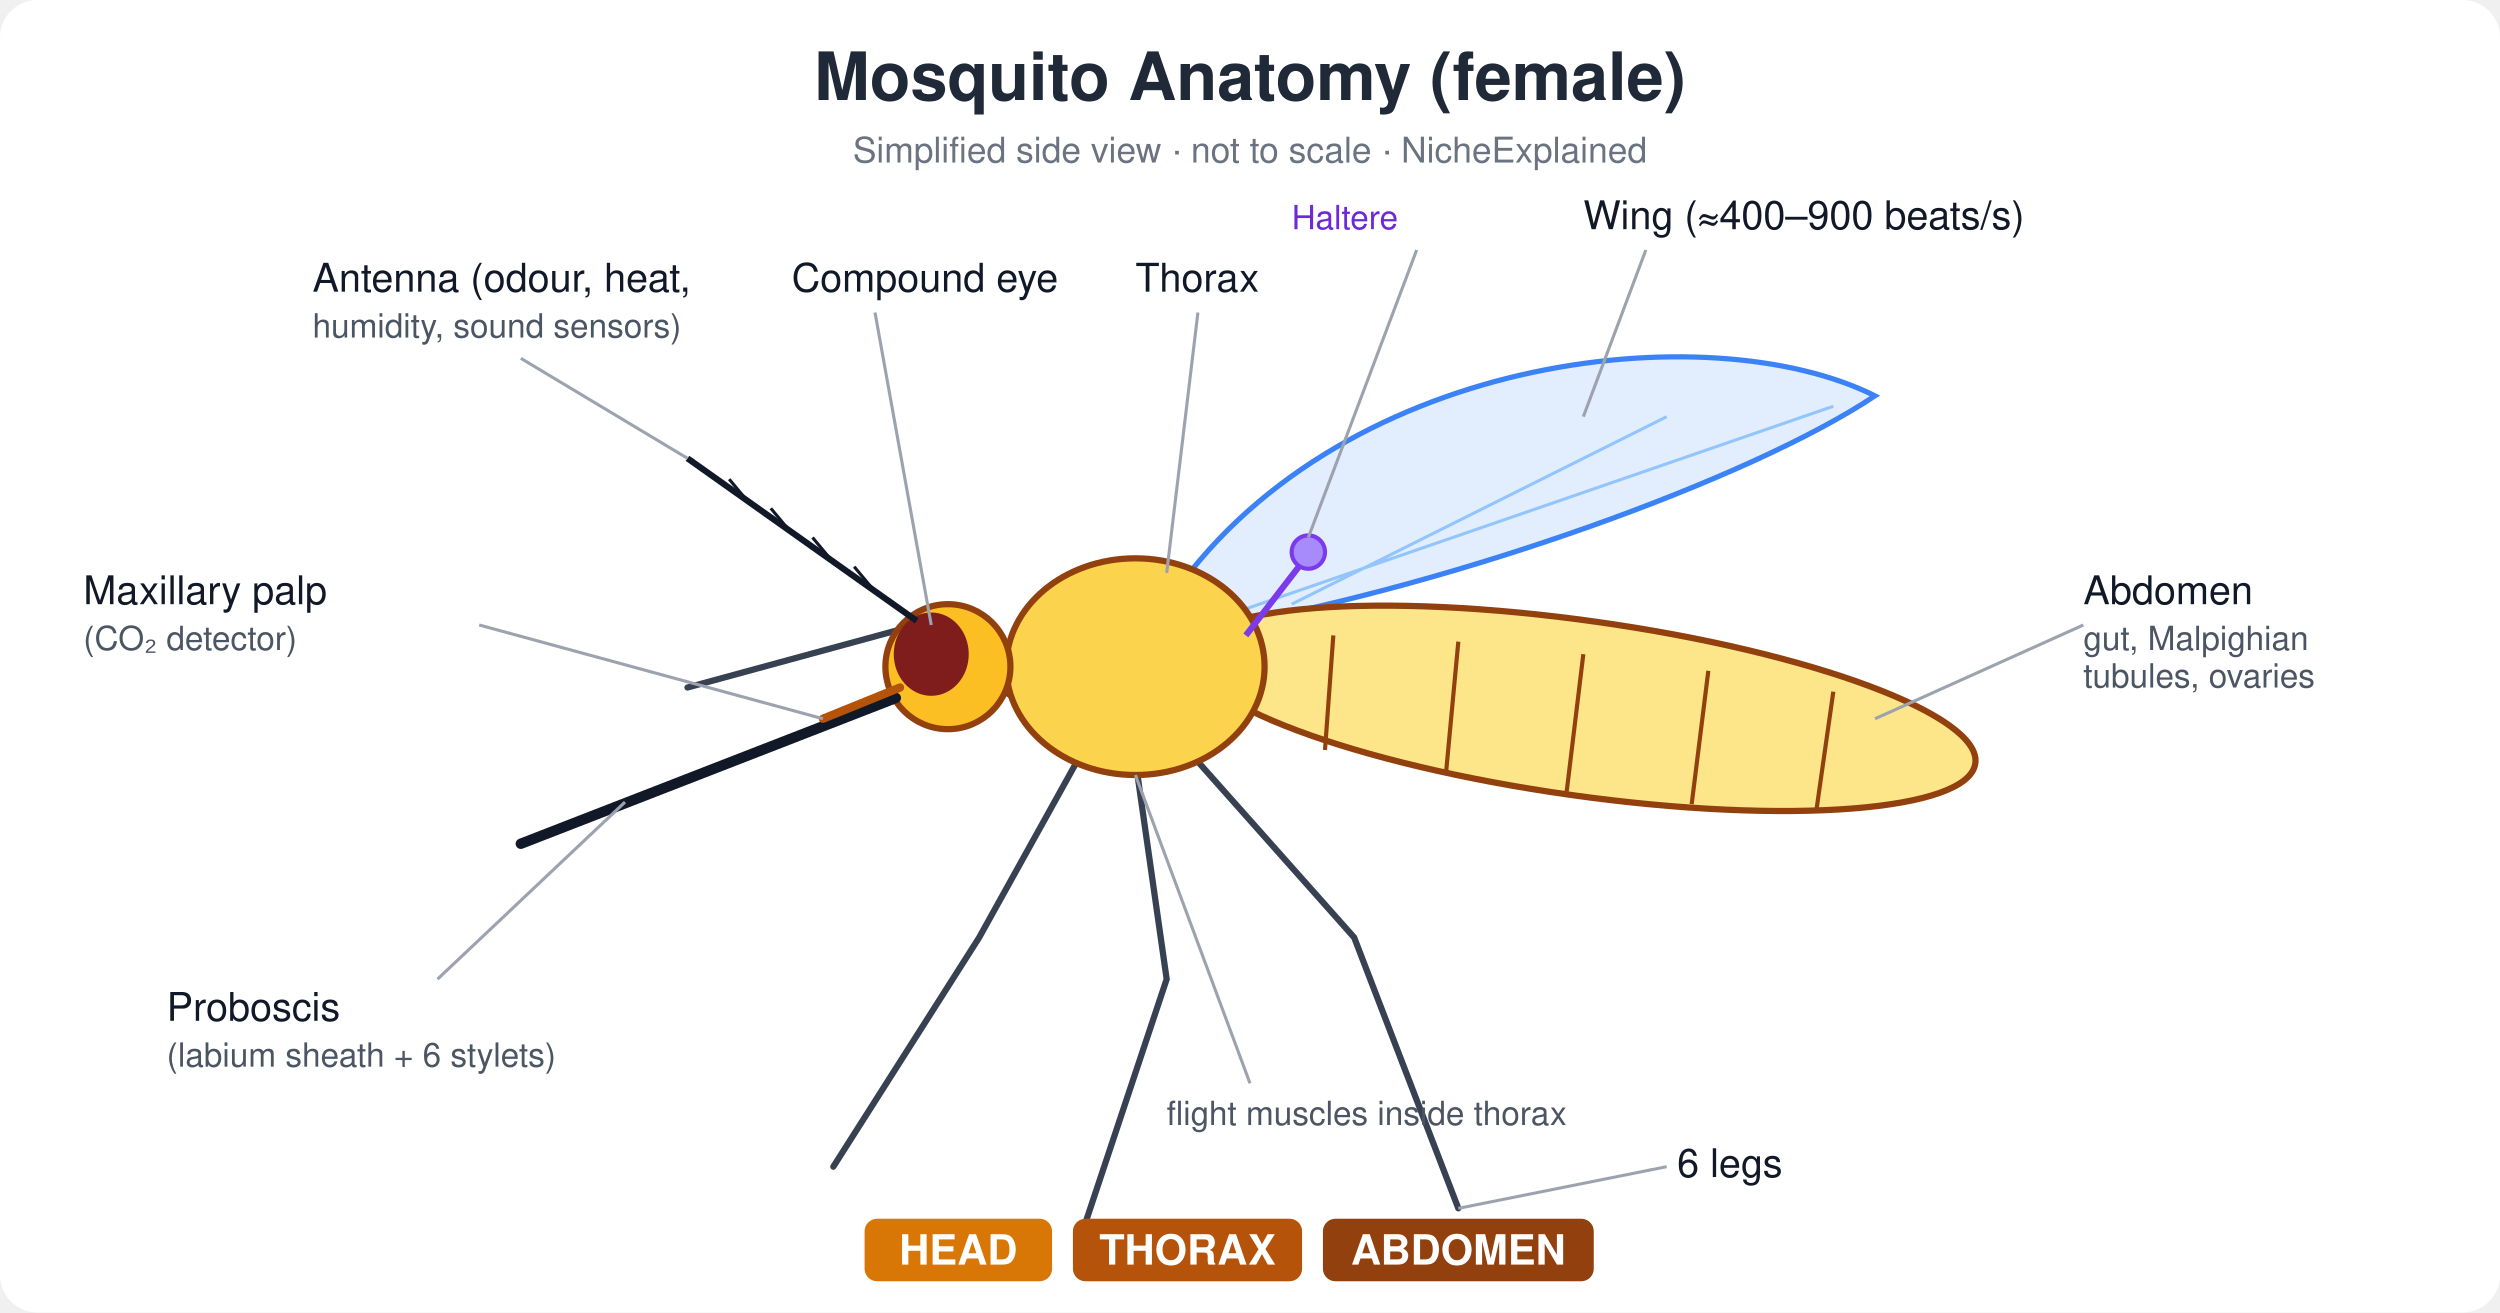
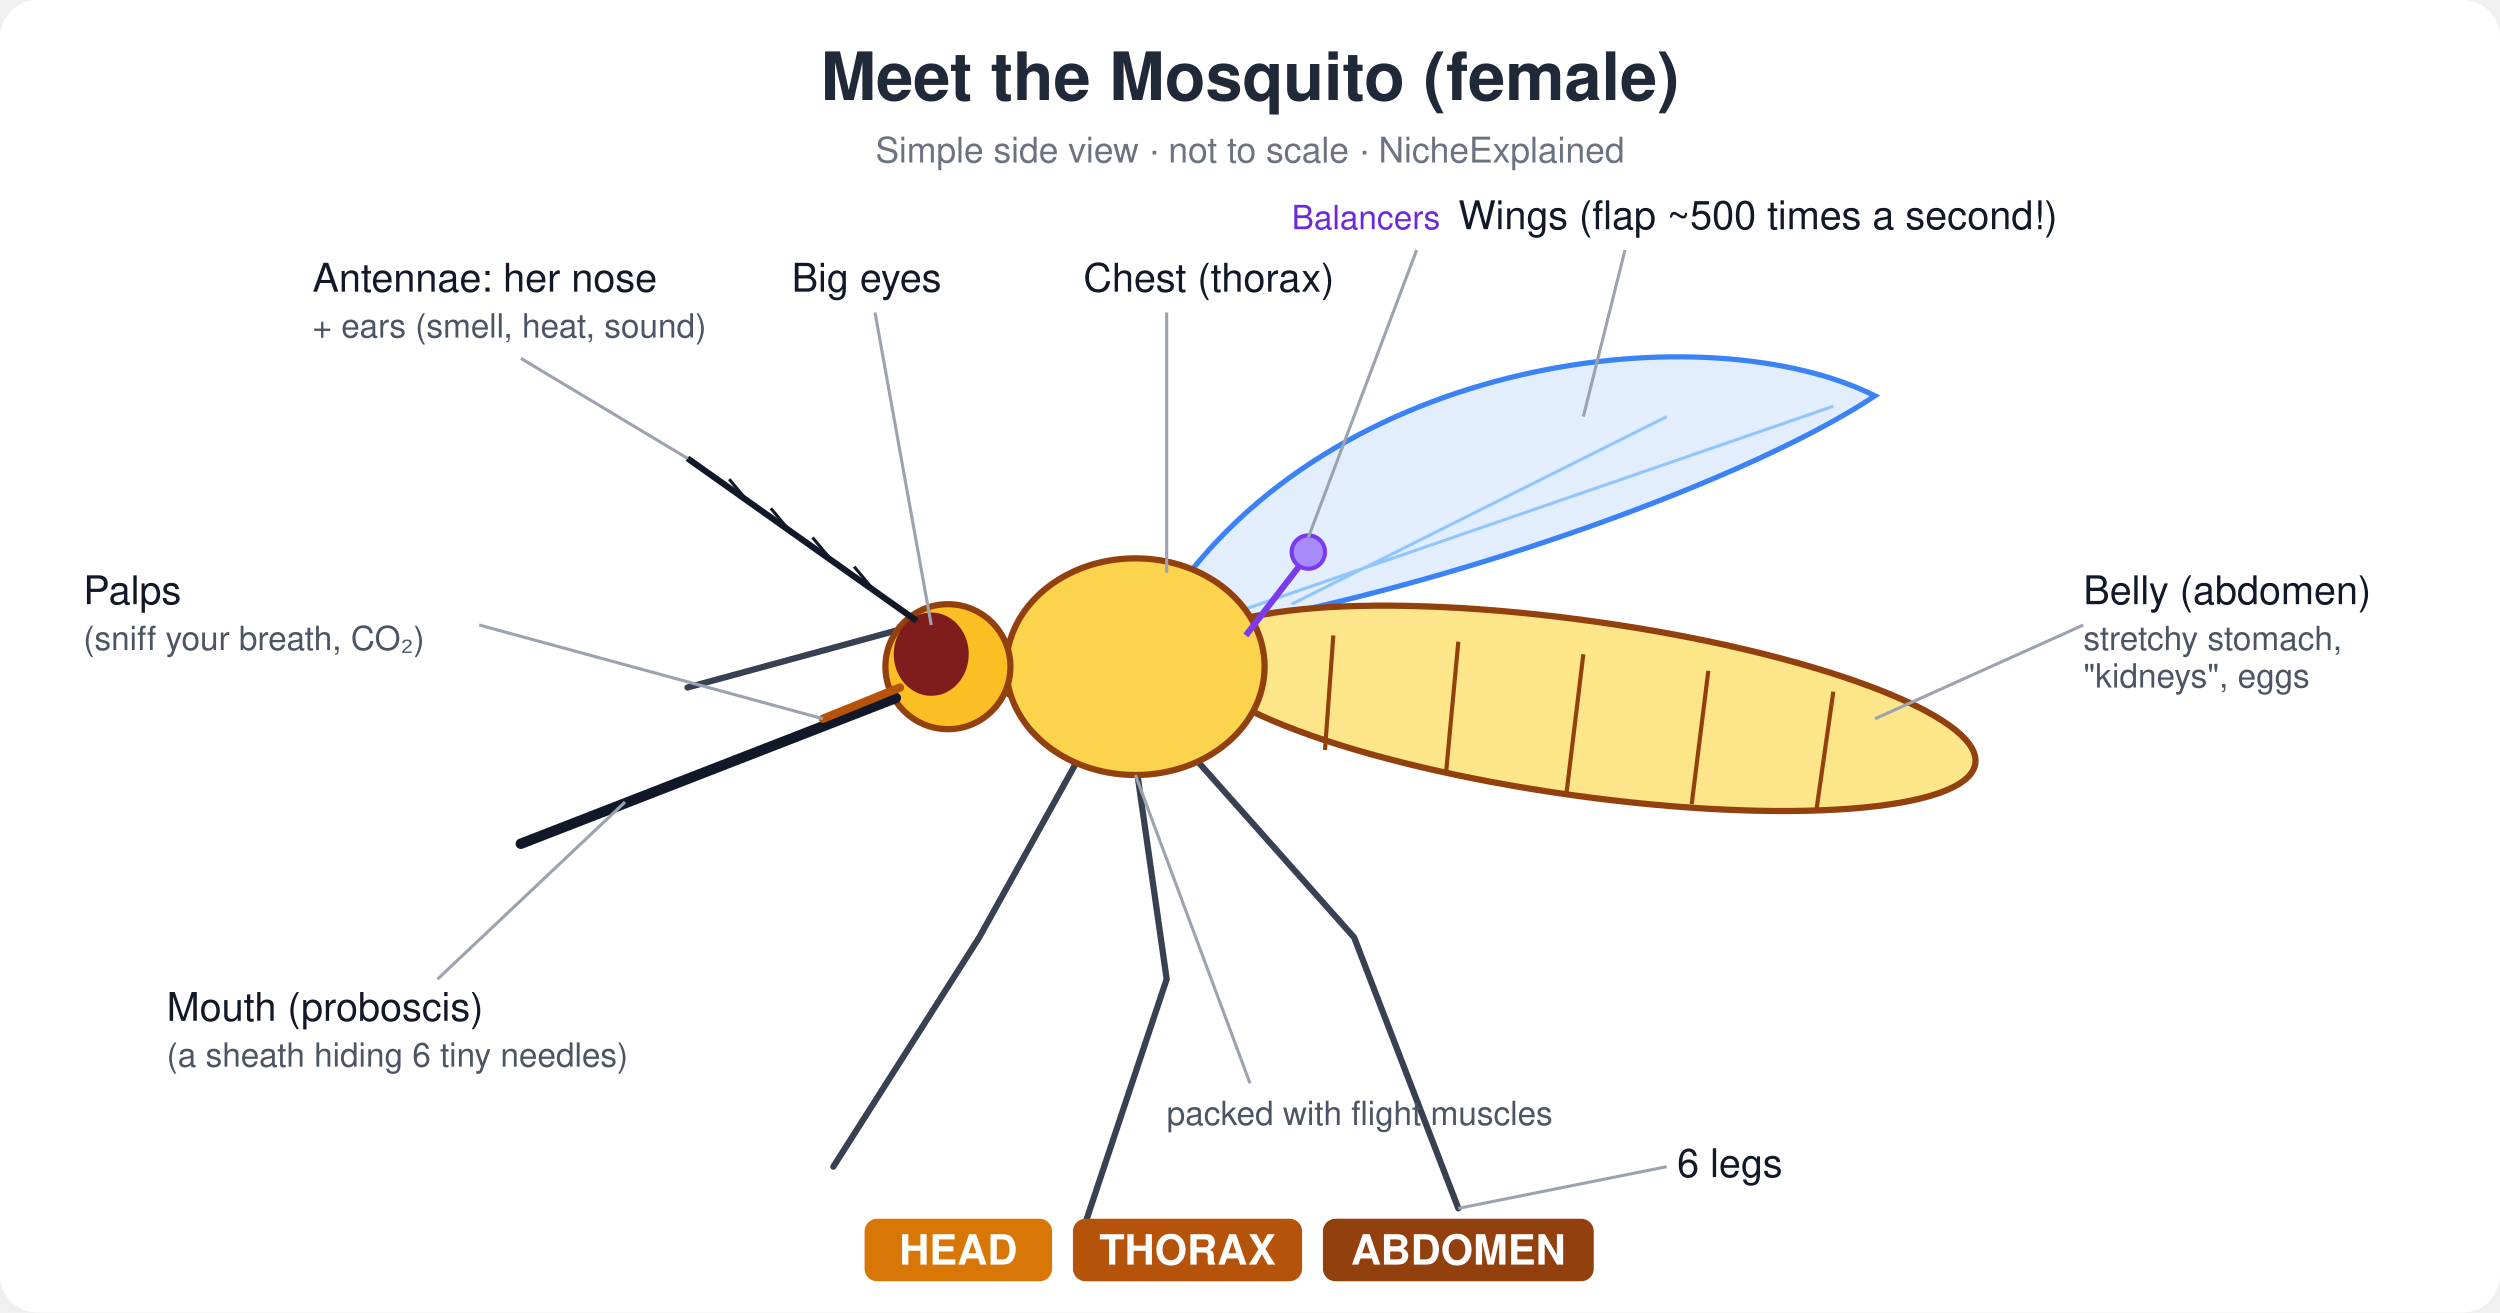
<svg xmlns="http://www.w3.org/2000/svg" viewBox="0 0 1200 630" width="1200" height="630" font-family="Helvetica, Arial, sans-serif">
  <rect width="1200" height="630" rx="18" fill="#ffffff" />
-   <text x="600" y="48" text-anchor="middle" font-size="32" font-weight="700" fill="#1f2937">Mosquito Anatomy (female)</text>
-   <text x="600" y="78" text-anchor="middle" font-size="17" fill="#6b7280">Simplified side view · not to scale · NicheExplained</text>
+   <text x="600" y="48" text-anchor="middle" font-size="32" font-weight="700" fill="#1f2937">Meet the Mosquito (female)</text>
+   <text x="600" y="78" text-anchor="middle" font-size="17" fill="#6b7280">Simple side view · not to scale · NicheExplained</text>
  <g stroke="#374151" stroke-width="3" fill="none" stroke-linecap="round">
    <path d="M520 360 L470 450 L400 560" />
    <path d="M545 365 L560 470 L520 590" />
    <path d="M570 360 L650 450 L700 580" />
    <path d="M520 360 L440 300 L330 330" />
  </g>
  <path d="M560 290 C640 170 820 150 900 190 C840 230 700 280 590 300 Z" fill="#dbeafe" fill-opacity="0.8" stroke="#3b82f6" stroke-width="2.5" />
  <path d="M590 295 L880 195 M620 290 L800 200" stroke="#93c5fd" stroke-width="1.5" />
  <ellipse cx="760" cy="340" rx="190" ry="42" fill="#fde68a" stroke="#92400e" stroke-width="3" transform="rotate(8 760 340)" />
  <g stroke="#92400e" stroke-width="2">
    <line x1="640" y1="305" x2="636" y2="360" />
    <line x1="700" y1="308" x2="694" y2="372" />
    <line x1="760" y1="314" x2="752" y2="380" />
    <line x1="820" y1="322" x2="812" y2="386" />
    <line x1="880" y1="332" x2="872" y2="388" />
  </g>
  <ellipse cx="545" cy="320" rx="62" ry="52" fill="#fcd34d" stroke="#92400e" stroke-width="3" />
  <line x1="598" y1="305" x2="625" y2="270" stroke="#7c3aed" stroke-width="3" />
  <circle cx="628" cy="265" r="8" fill="#a78bfa" stroke="#7c3aed" stroke-width="2" />
  <circle cx="455" cy="320" r="30" fill="#fbbf24" stroke="#92400e" stroke-width="3" />
  <ellipse cx="447" cy="314" rx="18" ry="20" fill="#7f1d1d" />
  <line x1="430" y1="335" x2="250" y2="405" stroke="#111827" stroke-width="5" stroke-linecap="round" />
  <line x1="432" y1="330" x2="395" y2="345" stroke="#b45309" stroke-width="4" stroke-linecap="round" />
  <path d="M440 298 L330 220" stroke="#111827" stroke-width="3" />
  <g stroke="#111827" stroke-width="1.5">
    <line x1="420" y1="284" x2="410" y2="272" />
    <line x1="400" y1="270" x2="390" y2="258" />
    <line x1="380" y1="256" x2="370" y2="244" />
    <line x1="360" y1="242" x2="350" y2="230" />
  </g>
  <g font-size="19" fill="#111827">
    <g stroke="#9ca3af" stroke-width="1.5">
      <line x1="330" y1="220" x2="250" y2="172" />
      <line x1="447" y1="300" x2="420" y2="150" />
      <line x1="395" y1="345" x2="230" y2="300" />
      <line x1="300" y1="385" x2="210" y2="470" />
-       <line x1="560" y1="275" x2="575" y2="150" />
-       <line x1="760" y1="200" x2="790" y2="120" />
+       <line x1="560" y1="275" x2="560" y2="150" />
+       <line x1="760" y1="200" x2="780" y2="120" />
      <line x1="628" y1="258" x2="680" y2="120" />
      <line x1="900" y1="345" x2="1000" y2="300" />
      <line x1="700" y1="580" x2="800" y2="560" />
      <line x1="545" y1="372" x2="600" y2="520" />
    </g>
-     <text x="150" y="140">Antenna (odour, heat,</text>
-     <text x="150" y="162" font-size="16" fill="#4b5563">humidity, sound sensors)</text>
-     <text x="380" y="140">Compound eye</text>
-     <text x="40" y="290">Maxillary palp</text>
-     <text x="40" y="312" font-size="16" fill="#4b5563">(CO₂ detector)</text>
-     <text x="80" y="490">Proboscis</text>
-     <text x="80" y="512" font-size="16" fill="#4b5563">(labium sheath + 6 stylets)</text>
-     <text x="545" y="140">Thorax</text>
-     <text x="760" y="110">Wing (≈400–900 beats/s)</text>
-     <text x="620" y="110" font-size="16" fill="#6d28d9">Haltere</text>
-     <text x="1000" y="290">Abdomen</text>
-     <text x="1000" y="312" font-size="16" fill="#4b5563">gut, Malpighian</text>
-     <text x="1000" y="330" font-size="16" fill="#4b5563">tubules, ovaries</text>
+     <text x="150" y="140">Antennae: her nose</text>
+     <text x="150" y="162" font-size="16" fill="#4b5563">+ ears (smell, heat, sound)</text>
+     <text x="380" y="140">Big eyes</text>
+     <text x="40" y="290">Palps</text>
+     <text x="40" y="312" font-size="16" fill="#4b5563">(sniff your breath, CO₂)</text>
+     <text x="80" y="490">Mouth (proboscis)</text>
+     <text x="80" y="512" font-size="16" fill="#4b5563">(a sheath hiding 6 tiny needles)</text>
+     <text x="520" y="140">Chest (thorax)</text>
+     <text x="700" y="110">Wings (flap ~500 times a second!)</text>
+     <text x="620" y="110" font-size="16" fill="#6d28d9">Balancers</text>
+     <text x="1000" y="290">Belly (abdomen)</text>
+     <text x="1000" y="312" font-size="16" fill="#4b5563">stretchy stomach,</text>
+     <text x="1000" y="330" font-size="16" fill="#4b5563">"kidneys", eggs</text>
    <text x="805" y="565">6 legs</text>
-     <text x="560" y="540" font-size="16" fill="#4b5563">flight muscles inside thorax</text>
+     <text x="560" y="540" font-size="16" fill="#4b5563">packed with flight muscles</text>
  </g>
  <g font-size="20" font-weight="700" fill="#ffffff">
    <rect x="415" y="585" width="90" height="30" rx="6" fill="#d97706" />
    <text x="460" y="607" text-anchor="middle">HEAD</text>
    <rect x="515" y="585" width="110" height="30" rx="6" fill="#b45309" />
    <text x="570" y="607" text-anchor="middle">THORAX</text>
    <rect x="635" y="585" width="130" height="30" rx="6" fill="#92400e" />
    <text x="700" y="607" text-anchor="middle">ABDOMEN</text>
  </g>
</svg>
